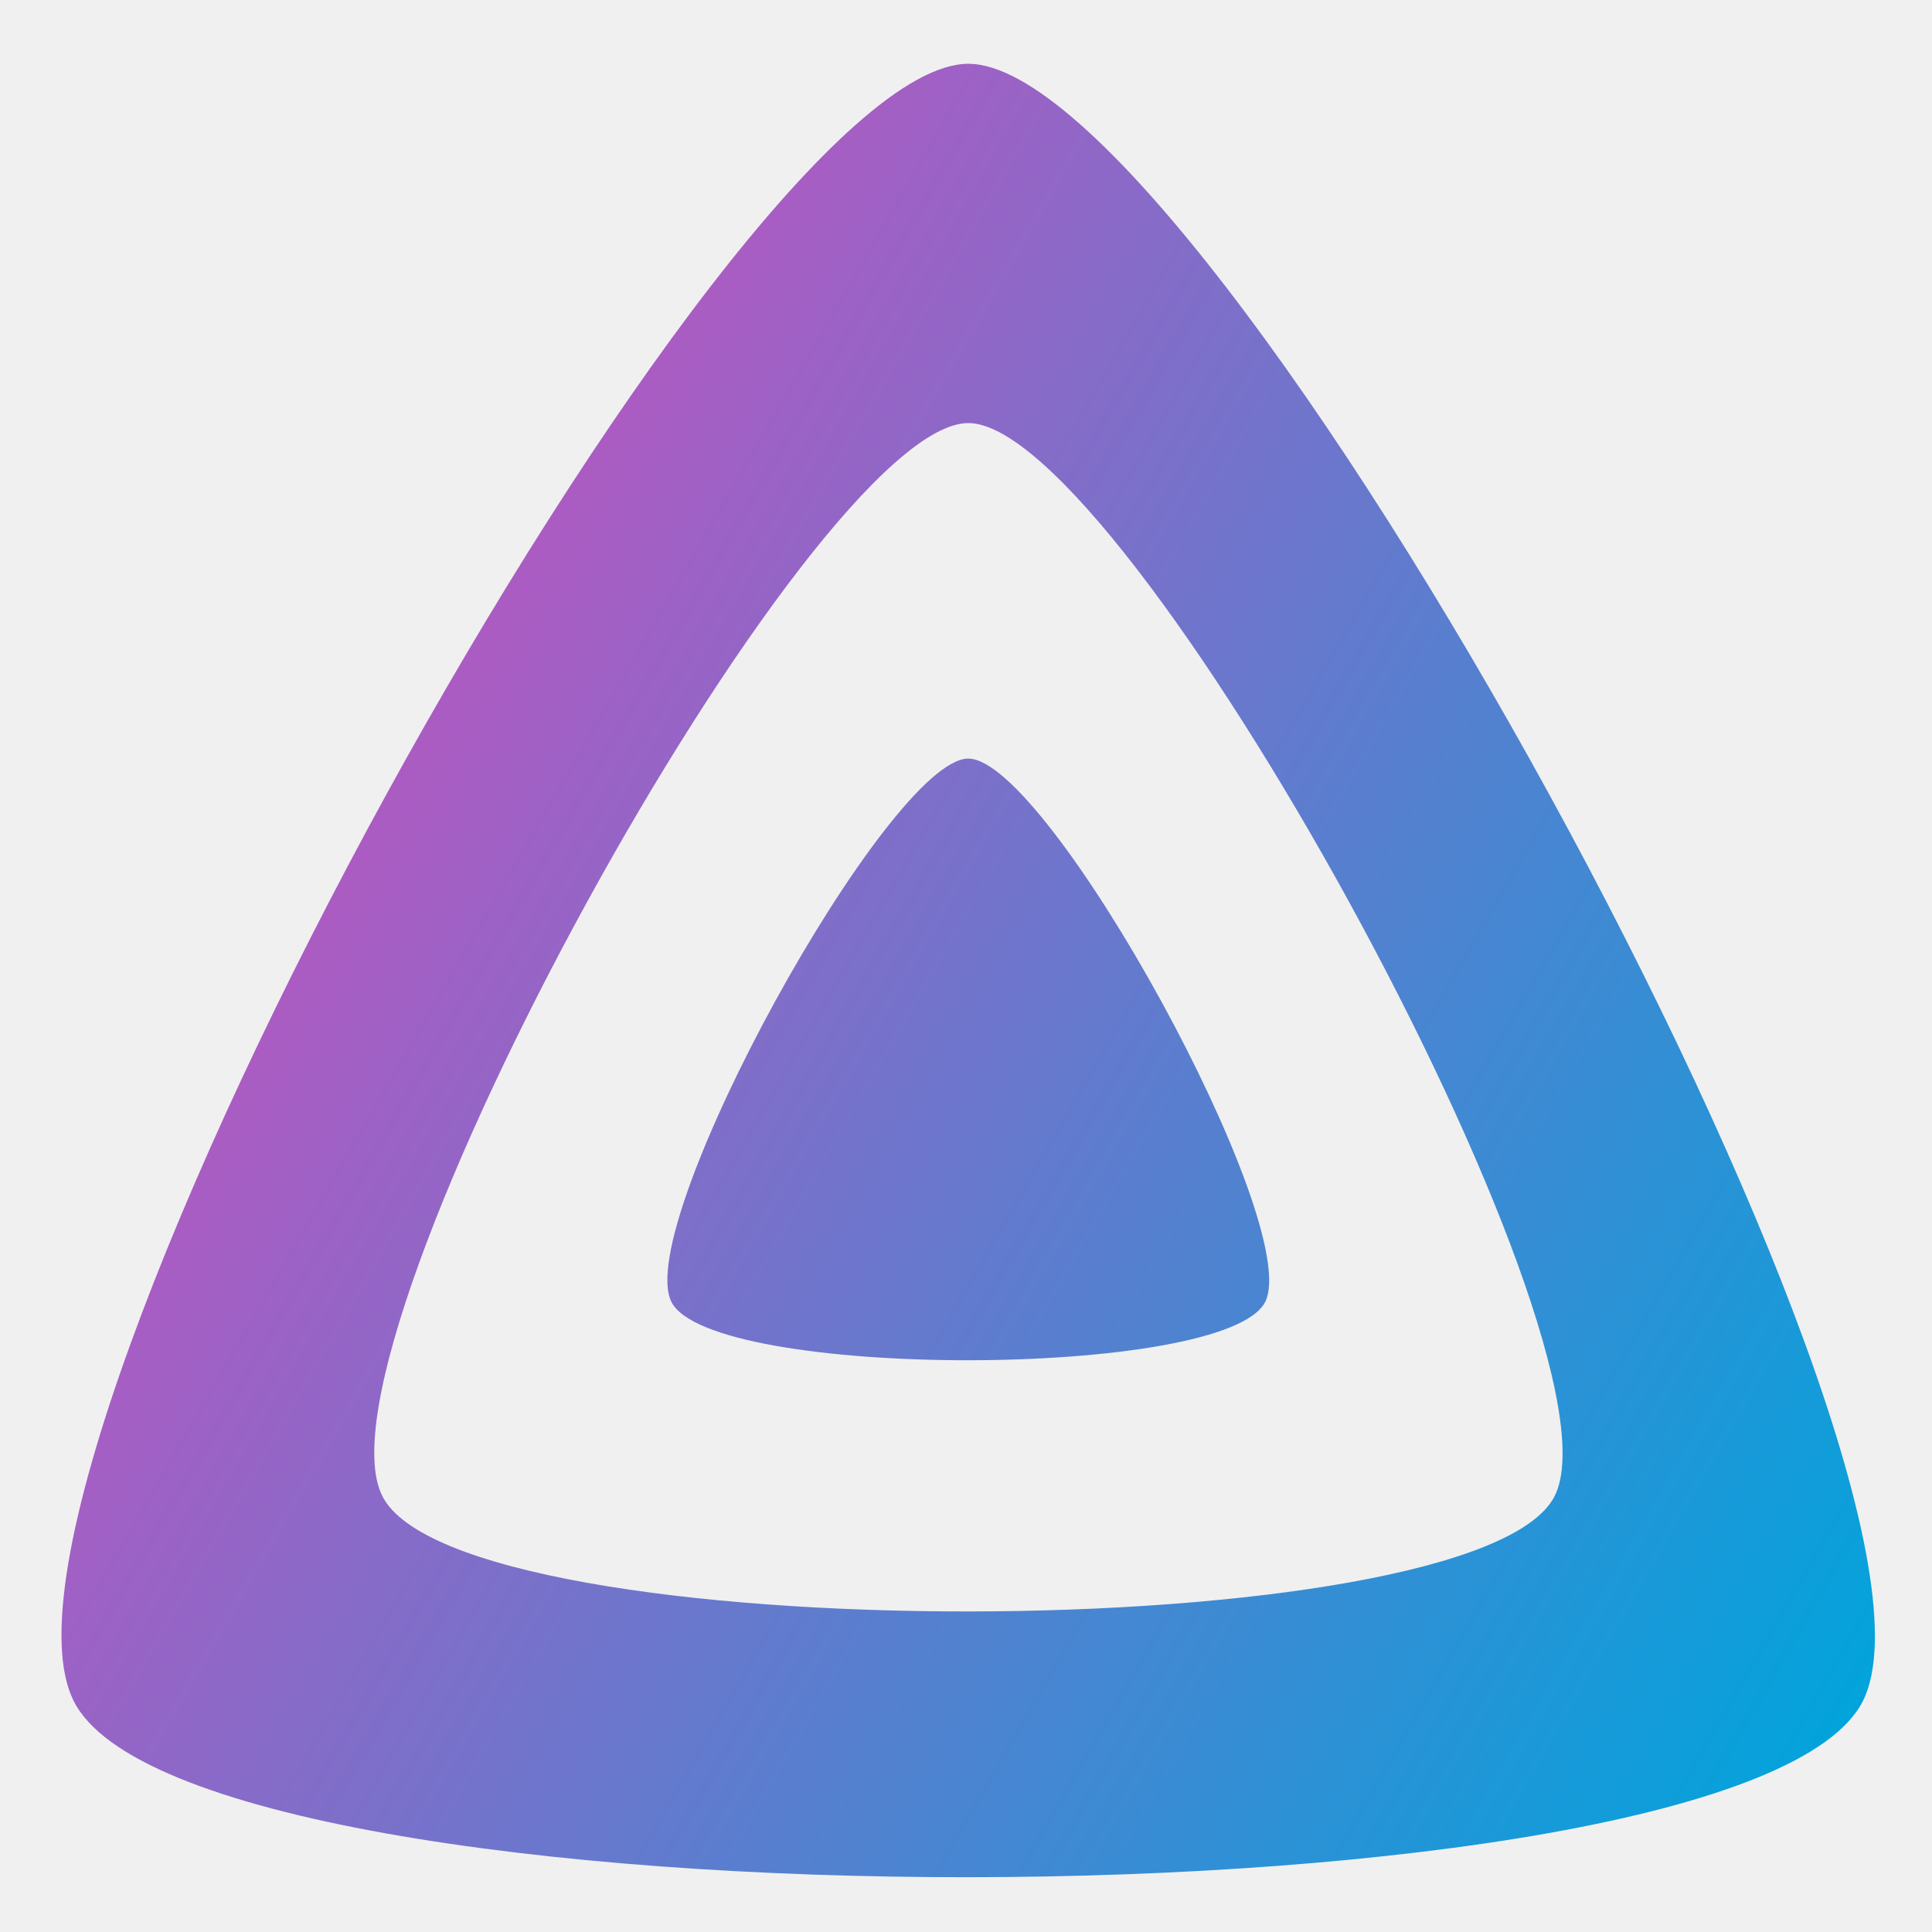
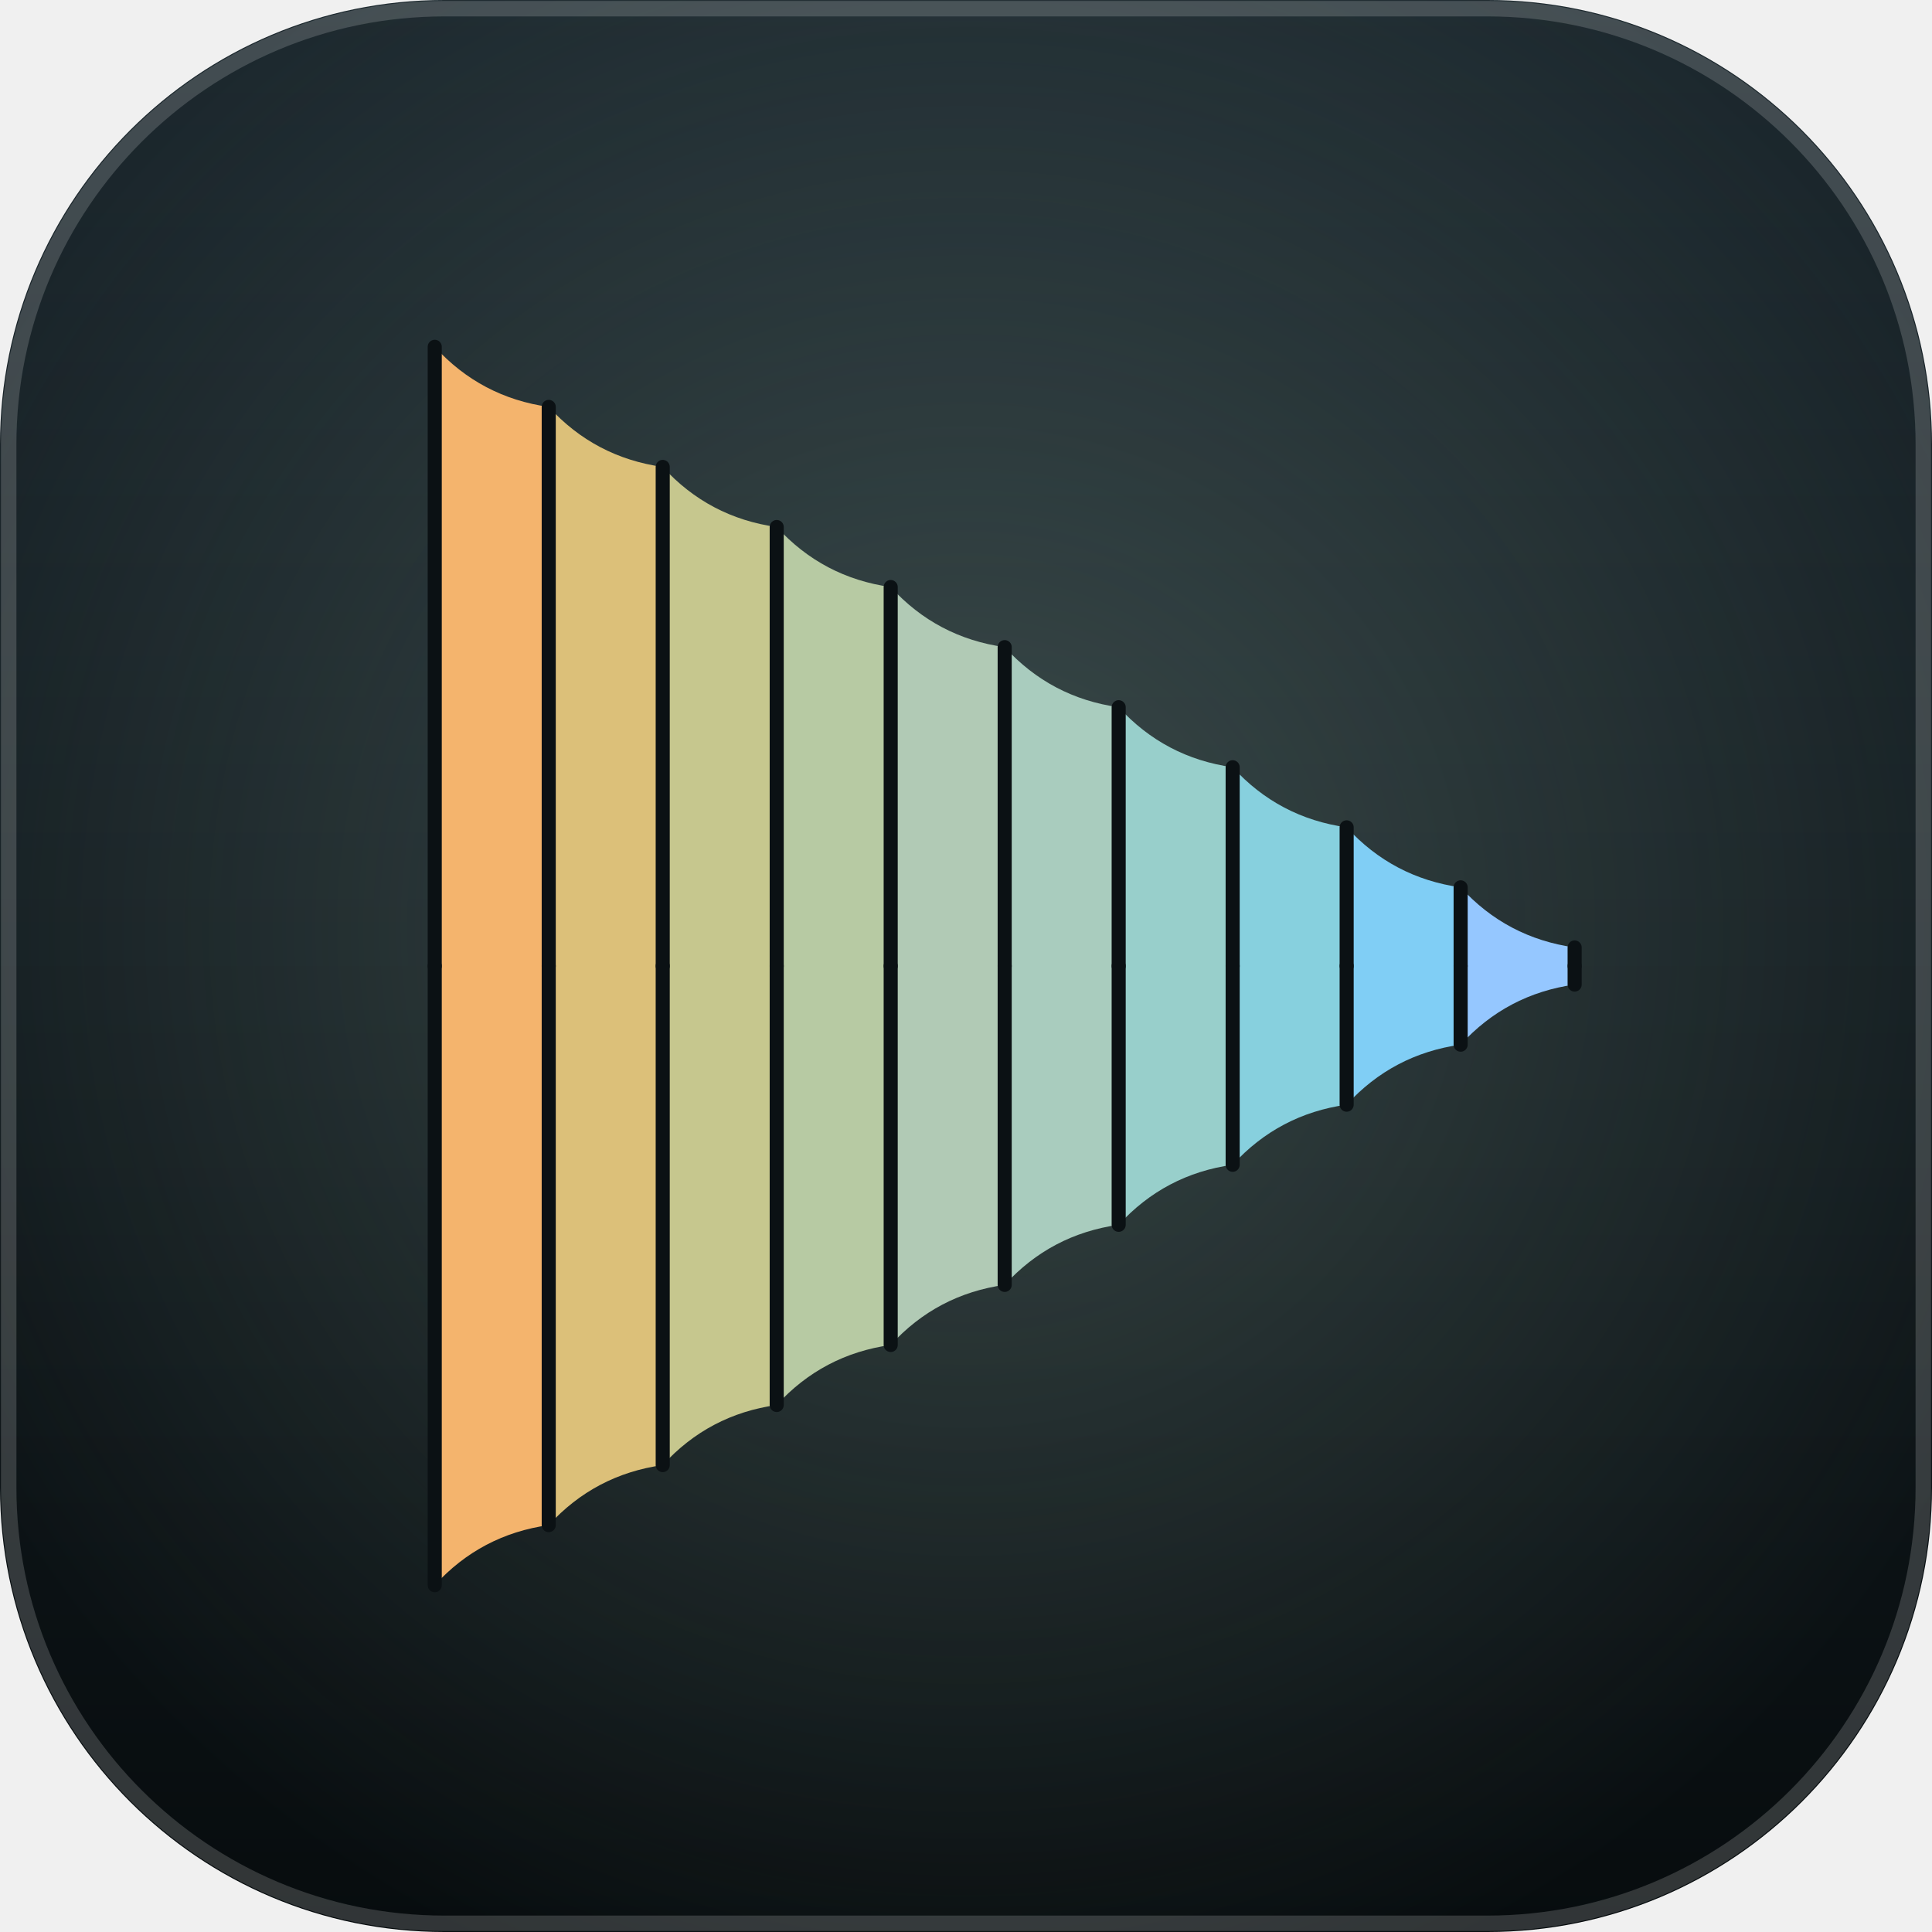
- <svg xmlns="http://www.w3.org/2000/svg" xmlns:xlink="http://www.w3.org/1999/xlink" width="250" height="250" viewBox="0 0 250 250" version="1.1" id="svg20">
-   <defs id="defs12">
-     <linearGradient id="plex-icon-app-a" x1="0%" y1="50%" y2="50%">
-       <stop offset="0%" stop-color="#1F1F1F" id="stop2" />
-       <stop offset="100%" stop-color="#282828" id="stop4" />
+ <svg xmlns="http://www.w3.org/2000/svg" viewBox="0 0 200 200" width="512" height="512" role="img" aria-label="Glassfin app icon">
+   <defs>
+     <linearGradient id="gf-bg" x1="0" y1="0" x2="0" y2="1">
+       <stop offset="0" stop-color="#1D292F" />
+       <stop offset="1" stop-color="#070C0E" />
    </linearGradient>
-     <radialGradient id="plex-icon-app-b" cx="89.267%" cy="49.76%" r="92.5%" fx="89.267%" fy="49.76%" gradientTransform="matrix(1 0 0 .60416 0 .197)">
-       <stop offset="0%" stop-color="#F9BE03" id="stop7" />
-       <stop offset="100%" stop-color="#CC7C19" id="stop9" />
+     <radialGradient id="gf-gl" cx="50%" cy="48%" r="58%">
+       <stop offset="0" stop-color="#a9ccbe" stop-opacity=".26" />
+       <stop offset="1" stop-color="#a9ccbe" stop-opacity="0" />
    </radialGradient>
-     <linearGradient id="linear-gradient" gradientUnits="userSpaceOnUse" x1="110.25" y1="213.3" x2="496.14" y2="436.09">
-       <stop offset="0" style="stop-color:#AA5CC3" id="stop2-3" />
-       <stop offset="1" style="stop-color:#00A4DC" id="stop4-6" />
-     </linearGradient>
-     <linearGradient y2="436.09" x2="496.14" y1="213.3" x1="110.25" gradientUnits="userSpaceOnUse" id="linearGradient848" xlink:href="#linear-gradient" />
-     <linearGradient xlink:href="#linear-gradient" id="linearGradient856" gradientUnits="userSpaceOnUse" x1="110.25" y1="213.3" x2="496.14" y2="436.09" />
+     <clipPath id="gf-cp">
+       <rect x="0" y="0" width="200" height="200" rx="46" ry="46" />
+     </clipPath>
  </defs>
-   <g transform="matrix(0.5042418,0,0,0.5042418,-3.788591,-3.494204)" id="icon-transparent">
-     <path style="fill:url(#linearGradient856)" id="inner-shape" d="m 256,201.6 c -20.4,0 -86.2,119.3 -76.2,139.4 10,20.1 142.5,19.9 152.4,0 9.9,-19.9 -55.7,-139.4 -76.2,-139.4 z" />
-     <path style="fill:url(#linearGradient848)" id="outer-shape" d="m 256,23.3 c -61.6,0 -259.8,359.4 -229.6,420.1 30.2,60.7 429.3,60 459.2,0 C 515.5,383.4 317.6,23.3 256,23.3 Z m 150.5,367.5 c -19.6,39.3 -281.1,39.8 -300.9,0 C 85.8,351 215.7,115.5 256,115.5 c 40.3,0 170.1,235.9 150.5,275.3 z" />
+   <rect x="0" y="0" width="200" height="200" rx="46" ry="46" fill="url(#gf-bg)" />
+   <g clip-path="url(#gf-cp)">
+     <rect x="0" y="0" width="200" height="200" fill="url(#gf-gl)" />
+     <g transform="translate(33.35 18.42) scale(0.7284)">
+       <path d="M 16 112 L 16 24 Q 22.56 31.19 32.2 32.54 L 32.2 112 Z" fill="#f4b46d" />
+       <path d="M 32.2 112 L 32.2 32.54 Q 38.76 39.72 48.4 41.07 L 48.4 112 Z" fill="#dcc079" />
+       <path d="M 48.4 112 L 48.4 41.07 Q 54.96 48.26 64.6 49.61 L 64.6 112 Z" fill="#c6c78e" />
+       <path d="M 64.6 112 L 64.6 49.61 Q 71.16 56.79 80.8 58.14 L 80.8 112 Z" fill="#b7caa3" />
+       <path d="M 80.8 112 L 80.8 58.14 Q 87.36 65.33 97 66.68 L 97 112 Z" fill="#b1cab5" />
+       <path d="M 97 112 L 97 66.68 Q 103.56 73.87 113.2 75.22 L 113.2 112 Z" fill="#a9ccbe" />
+       <path d="M 113.2 112 L 113.2 75.22 Q 119.76 82.4 129.4 83.75 L 129.4 112 Z" fill="#98cfcb" />
+       <path d="M 129.4 112 L 129.4 83.75 Q 135.96 90.94 145.6 92.29 L 145.6 112 Z" fill="#87d0de" />
+       <path d="M 145.6 112 L 145.6 92.29 Q 152.16 99.47 161.8 100.82 L 161.8 112 Z" fill="#80cef5" />
+       <path d="M 161.8 112 L 161.8 100.82 Q 168.36 108.01 178 109.36 L 178 112 Z" fill="#95c7ff" />
+       <g transform="matrix(1 0 0 -1 0 224)">
+         <path d="M 16 112 L 16 24 Q 22.56 31.19 32.2 32.54 L 32.2 112 Z" fill="#f4b46d" />
+         <path d="M 32.2 112 L 32.2 32.54 Q 38.76 39.72 48.4 41.07 L 48.4 112 Z" fill="#dcc079" />
+         <path d="M 48.4 112 L 48.4 41.07 Q 54.96 48.26 64.6 49.61 L 64.6 112 Z" fill="#c6c78e" />
+         <path d="M 64.6 112 L 64.6 49.61 Q 71.16 56.79 80.8 58.14 L 80.8 112 Z" fill="#b7caa3" />
+         <path d="M 80.8 112 L 80.8 58.14 Q 87.36 65.33 97 66.68 L 97 112 Z" fill="#b1cab5" />
+         <path d="M 97 112 L 97 66.68 Q 103.56 73.87 113.2 75.22 L 113.2 112 Z" fill="#a9ccbe" />
+         <path d="M 113.2 112 L 113.2 75.22 Q 119.76 82.4 129.4 83.75 L 129.4 112 Z" fill="#98cfcb" />
+         <path d="M 129.4 112 L 129.4 83.75 Q 135.96 90.94 145.6 92.29 L 145.6 112 Z" fill="#87d0de" />
+         <path d="M 145.6 112 L 145.6 92.29 Q 152.16 99.47 161.8 100.82 L 161.8 112 Z" fill="#80cef5" />
+         <path d="M 161.8 112 L 161.8 100.82 Q 168.36 108.01 178 109.36 L 178 112 Z" fill="#95c7ff" />
+       </g>
+       <g fill="none" stroke="#0B1114" stroke-width="2" stroke-linecap="round">
+         <path d="M 16 112 L 16 24" />
+         <path d="M 32.2 112 L 32.2 32.54" />
+         <path d="M 48.4 112 L 48.4 41.07" />
+         <path d="M 64.6 112 L 64.6 49.61" />
+         <path d="M 80.8 112 L 80.8 58.14" />
+         <path d="M 97 112 L 97 66.68" />
+         <path d="M 113.2 112 L 113.2 75.22" />
+         <path d="M 129.4 112 L 129.4 83.75" />
+         <path d="M 145.6 112 L 145.6 92.29" />
+         <path d="M 161.8 112 L 161.8 100.82" />
+         <path d="M 178 112 L 178 109.36" />
+         <g transform="matrix(1 0 0 -1 0 224)">
+           <path d="M 16 112 L 16 24" />
+           <path d="M 32.2 112 L 32.2 32.54" />
+           <path d="M 48.4 112 L 48.4 41.07" />
+           <path d="M 64.6 112 L 64.6 49.61" />
+           <path d="M 80.8 112 L 80.8 58.14" />
+           <path d="M 97 112 L 97 66.68" />
+           <path d="M 113.2 112 L 113.2 75.22" />
+           <path d="M 129.4 112 L 129.4 83.75" />
+           <path d="M 145.6 112 L 145.6 92.29" />
+           <path d="M 161.8 112 L 161.8 100.82" />
+           <path d="M 178 112 L 178 109.36" />
+         </g>
+       </g>
+     </g>
  </g>
+   <rect x=".9" y=".9" width="198.2" height="198.2" rx="45.1" ry="45.1" fill="none" stroke="#ffffff" stroke-opacity=".17" stroke-width="1.6" />
</svg>
